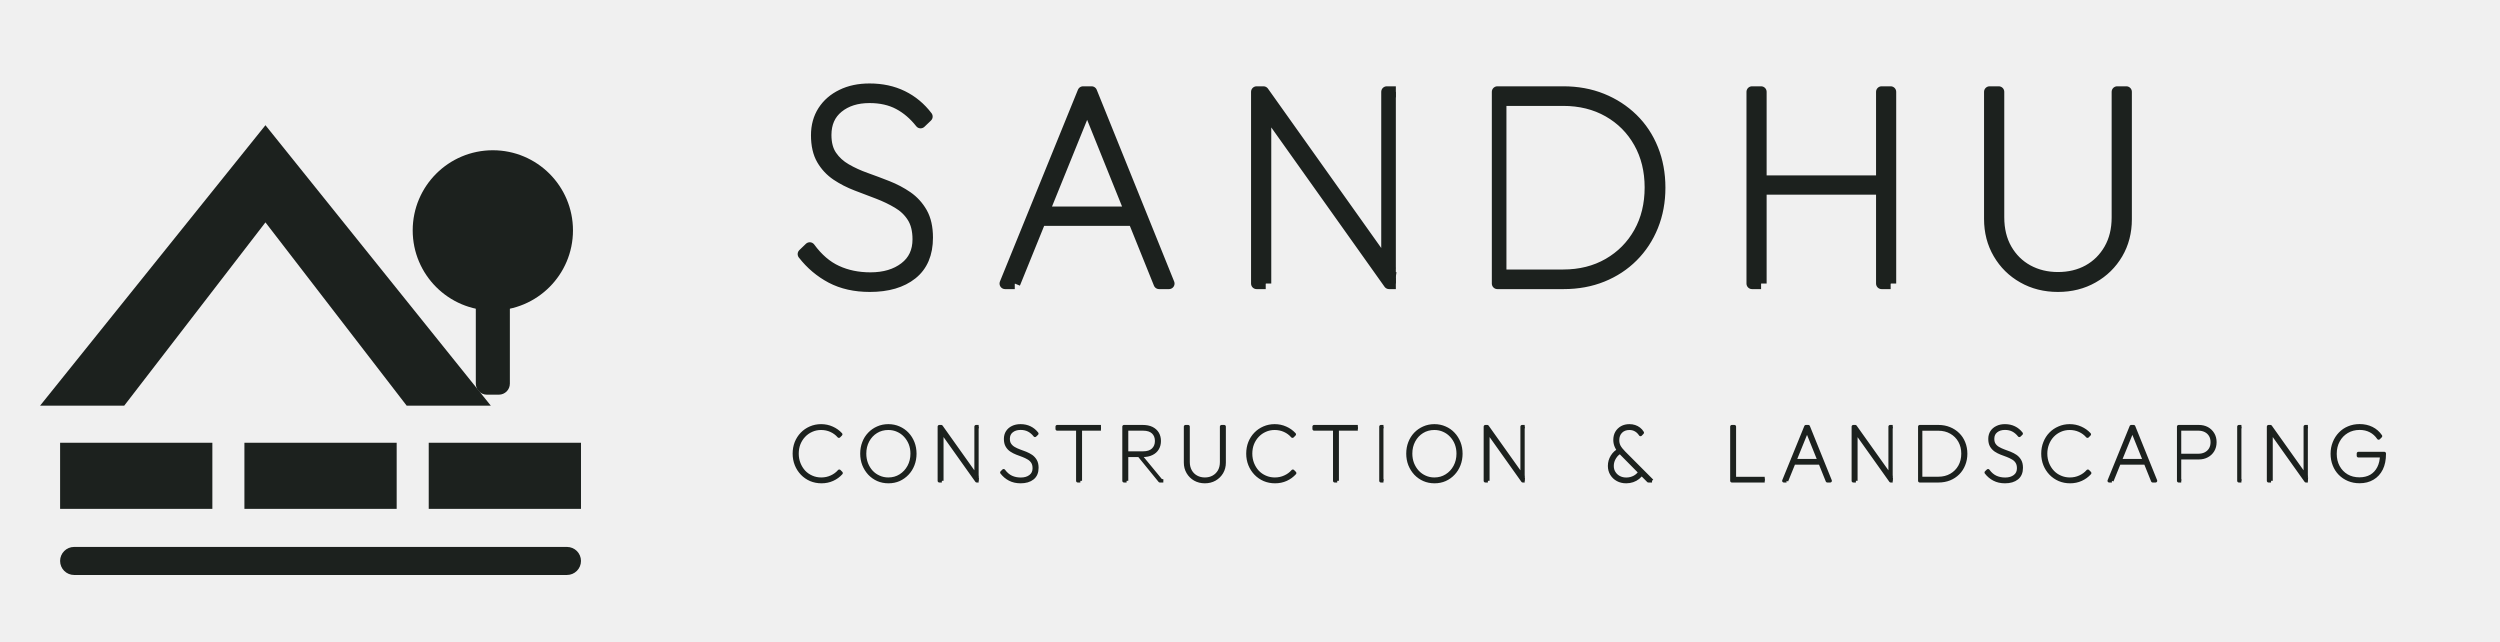
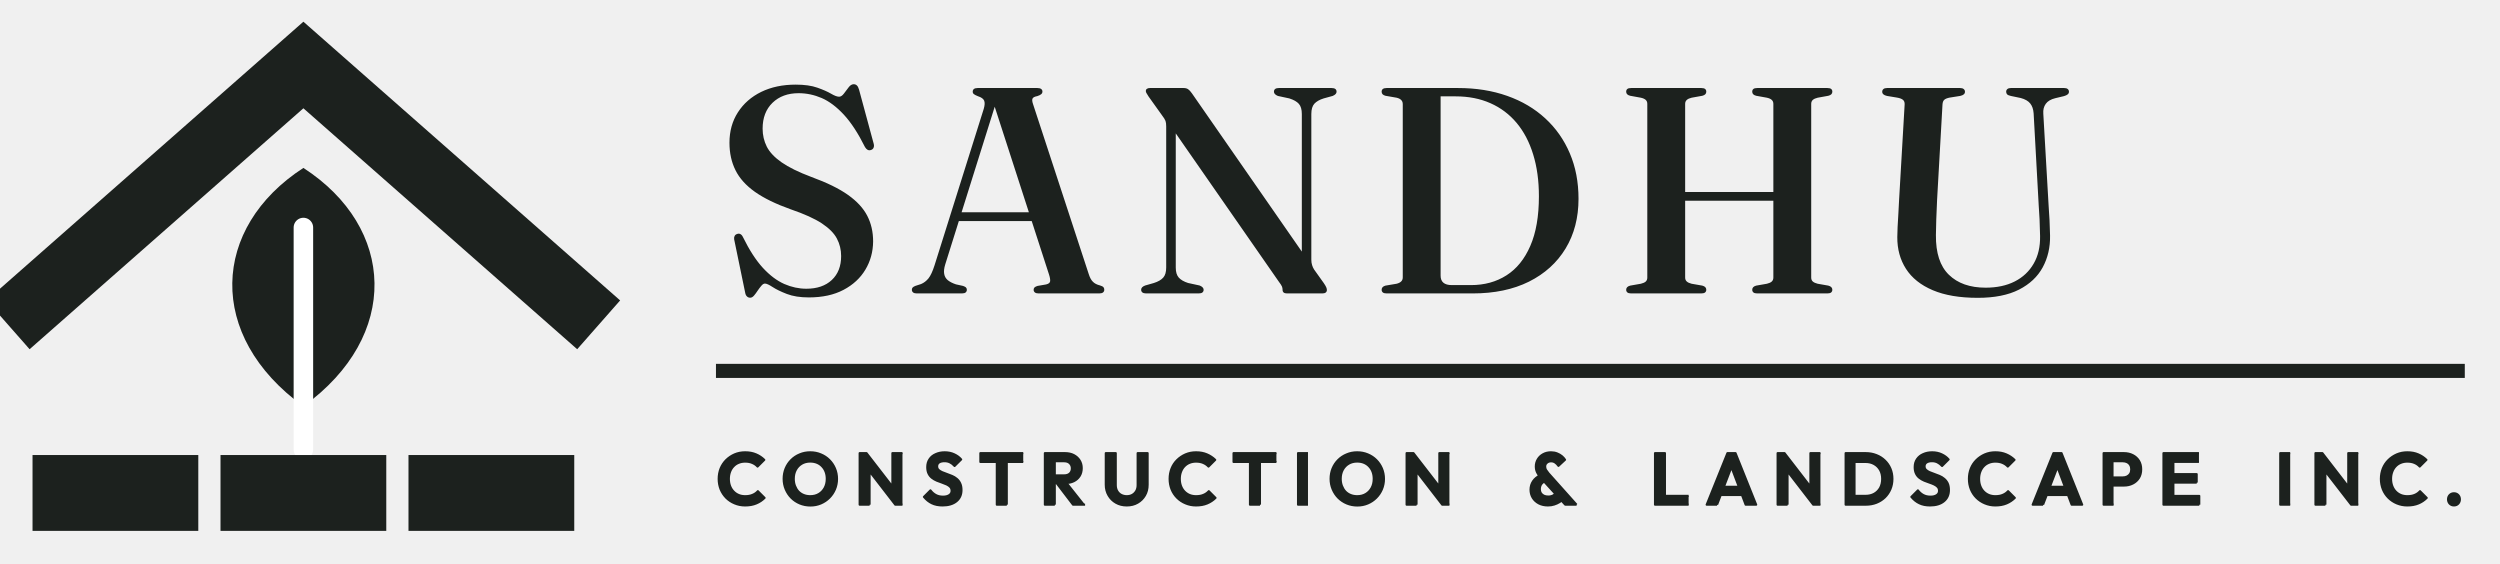
- <svg xmlns="http://www.w3.org/2000/svg" viewBox="0 0 405.56 104.00" fill="none" role="img" aria-label="Sandhu Construction and Landscaping">
-   <g transform="scale(1.625)">
-     <path fill="#1C211E" d="M4 40.5 26.5 12.5l22.5 28h-8.4L26.5 22.2 12.4 40.5H4Z" />
-     <circle cx="49.2" cy="23" r="8" fill="#1C211E" />
-     <rect x="47.5" y="29.2" width="3.4" height="10.2" rx="1.1" fill="#1C211E" />
-     <rect x="6" y="44.2" width="15.2" height="6.6" fill="#1C211E" />
-     <rect x="24.4" y="44.2" width="15.2" height="6.6" fill="#1C211E" />
-     <rect x="42.8" y="44.2" width="15.2" height="6.6" fill="#1C211E" />
-     <rect x="6" y="54.6" width="52" height="2.8" rx="1.4" fill="#1C211E" />
+ <svg xmlns="http://www.w3.org/2000/svg" viewBox="0 0 426.00 96.00" fill="none" role="img" aria-label="Sandhu Construction and Landscape">
+   <g transform="translate(-7.38 -11.08) scale(1.8462)">
+     <path d="M7 34 L32 12 L57 34" fill="none" stroke="#1C211E" stroke-width="6" stroke-linejoin="miter" stroke-linecap="square" />
+     <path d="M32 21.5 C40.5 27 41 37 32 43.5 C23 37 23.5 27 32 21.5 Z" fill="#1C211E" />
+     <path d="M32 27 V47.5" stroke="#FFFFFF" stroke-width="1.8" stroke-linecap="round" />
+     <rect x="7" y="48" width="15.3" height="7" fill="#1C211E" />
+     <rect x="24.35" y="48" width="15.3" height="7" fill="#1C211E" />
+     <rect x="41.7" y="48" width="15.3" height="7" fill="#1C211E" />
  </g>
-   <path fill="#1C211E" stroke="#1C211E" stroke-width="1.8" stroke-linejoin="round" d="M13.11 0.46Q9.52 0.46 6.85-0.94Q4.19-2.35 2.30-4.78L3.36-5.80Q5.29-3.17 7.73-2.05Q10.17-0.92 13.20-0.92Q16.61-0.92 18.77-2.58Q20.93-4.23 20.93-7.18Q20.93-9.38 20.03-10.79Q19.14-12.19 17.66-13.06Q16.19-13.94 14.44-14.61Q12.70-15.27 10.95-15.94Q9.20-16.61 7.73-17.59Q6.26-18.58 5.36-20.12Q4.46-21.67 4.46-24.06Q4.46-26.31 5.54-27.99Q6.62-29.67 8.56-30.61Q10.49-31.56 13.06-31.56Q16.05-31.56 18.40-30.41Q20.75-29.26 22.40-27.09L21.34-26.08Q19.78-28.06 17.78-29.12Q15.78-30.18 13.06-30.18Q9.94-30.18 7.96-28.57Q5.98-26.96 5.98-24.10Q5.98-22.03 6.88-20.72Q7.77-19.41 9.25-18.56Q10.72-17.71 12.47-17.09Q14.21-16.47 15.96-15.78Q17.71-15.09 19.18-14.08Q20.65-13.06 21.55-11.48Q22.45-9.89 22.45-7.45Q22.45-3.54 19.94-1.54Q17.43 0.46 13.11 0.46 M36.62 0L35.05 0L47.70-31.10L49.08-31.10L61.64 0L60.03 0L48.02-29.81L48.71-29.81L36.62 0M56.40-10.26L40.34-10.26L40.34-11.59L56.40-11.59 M77.33 0L75.85 0L75.85-31.10L76.96-31.10L77.33-29.16L77.33 0M97.66-1.98L97.34 0L76.64-29.12L76.96-31.10L97.66-1.98M98.44 0L97.34 0L96.97-1.93L96.97-31.10L98.44-31.10 M125.67 0L115.41 0L115.41-1.38L125.58-1.38Q129.72-1.38 132.92-3.22Q136.11-5.06 137.91-8.26Q139.70-11.45 139.70-15.59Q139.70-19.69 137.91-22.88Q136.11-26.08 132.92-27.90Q129.72-29.72 125.58-29.72L115.60-29.72L115.60-31.10L125.58-31.10Q129.03-31.10 131.88-29.95Q134.73-28.80 136.85-26.73Q138.97-24.66 140.12-21.80Q141.27-18.95 141.27-15.55Q141.27-12.19 140.12-9.34Q138.97-6.49 136.87-4.39Q134.78-2.30 131.93-1.15Q129.08 0 125.67 0M116.38 0L114.91 0L114.91-31.10L116.38-31.10 M157.69 0L156.22 0L156.22-31.10L157.69-31.10L157.69 0M178.71 0L177.24 0L177.24-31.10L178.71-31.10L178.71 0M177.97-15.32L157.04-15.32L157.04-16.65L177.97-16.65 M205.85 0.46Q202.68 0.46 200.17-0.97Q197.66-2.39 196.21-4.88Q194.76-7.36 194.76-10.49L194.76-31.10L196.24-31.10L196.24-10.76Q196.24-7.77 197.50-5.57Q198.77-3.36 200.95-2.16Q203.14-0.97 205.85-0.97Q208.61-0.97 210.77-2.16Q212.93-3.36 214.20-5.57Q215.46-7.77 215.46-10.72L215.46-31.10L216.94-31.10L216.94-10.44Q216.94-7.31 215.49-4.85Q214.04-2.39 211.53-0.97Q209.02 0.46 205.85 0.46" transform="translate(128 46)" />
-   <path fill="#1C211E" stroke="#1C211E" stroke-width="0.55" stroke-linejoin="round" d="M5.27 0.13Q4.33 0.13 3.52-0.21Q2.72-0.56 2.12-1.18Q1.52-1.81 1.19-2.63Q0.86-3.46 0.86-4.41Q0.86-5.37 1.18-6.19Q1.51-7.01 2.10-7.62Q2.69-8.23 3.48-8.57Q4.28-8.92 5.20-8.92Q6.15-8.92 6.97-8.55Q7.79-8.19 8.39-7.54L8.09-7.24Q7.57-7.84 6.82-8.18Q6.07-8.52 5.20-8.52Q4.37-8.52 3.66-8.20Q2.95-7.89 2.42-7.33Q1.89-6.77 1.59-6.03Q1.30-5.28 1.30-4.41Q1.30-3.54 1.60-2.78Q1.90-2.03 2.42-1.46Q2.95-0.90 3.67-0.59Q4.39-0.27 5.23-0.27Q6.11-0.27 6.87-0.62Q7.63-0.96 8.15-1.56L8.45-1.26Q7.87-0.61 7.05-0.24Q6.23 0.13 5.27 0.13 M16.13 0.13Q15.21 0.13 14.42-0.21Q13.64-0.56 13.05-1.18Q12.47-1.81 12.14-2.63Q11.82-3.46 11.82-4.41Q11.82-5.37 12.14-6.19Q12.45-7.01 13.04-7.62Q13.62-8.23 14.40-8.57Q15.18-8.92 16.11-8.92Q17.03-8.92 17.82-8.57Q18.60-8.23 19.18-7.62Q19.76-7.01 20.09-6.18Q20.41-5.36 20.41-4.39Q20.41-3.45 20.09-2.62Q19.77-1.79 19.19-1.18Q18.60-0.56 17.83-0.21Q17.06 0.13 16.13 0.13M16.11-0.27Q17.21-0.27 18.08-0.82Q18.95-1.37 19.46-2.30Q19.97-3.24 19.97-4.41Q19.97-5.28 19.68-6.03Q19.38-6.77 18.86-7.33Q18.34-7.89 17.64-8.20Q16.94-8.52 16.11-8.52Q15-8.52 14.13-7.98Q13.26-7.44 12.76-6.51Q12.26-5.58 12.26-4.41Q12.26-3.54 12.55-2.78Q12.84-2.03 13.36-1.46Q13.88-0.90 14.59-0.59Q15.29-0.27 16.11-0.27 M24.79 0L24.38 0L24.38-8.79L24.69-8.79L24.79-8.24L24.79 0M30.54-0.56L30.45 0L24.60-8.23L24.69-8.79L30.54-0.56M30.76 0L30.45 0L30.34-0.55L30.34-8.79L30.76-8.79 M37.57 0.13Q36.56 0.13 35.80-0.27Q35.05-0.66 34.52-1.35L34.81-1.64Q35.36-0.90 36.05-0.58Q36.74-0.26 37.60-0.26Q38.56-0.26 39.17-0.73Q39.78-1.20 39.78-2.03Q39.78-2.65 39.53-3.05Q39.27-3.45 38.86-3.69Q38.44-3.94 37.95-4.13Q37.45-4.32 36.96-4.50Q36.47-4.69 36.05-4.97Q35.63-5.25 35.38-5.69Q35.13-6.12 35.13-6.80Q35.13-7.44 35.43-7.91Q35.74-8.39 36.28-8.65Q36.83-8.92 37.56-8.92Q38.40-8.92 39.07-8.59Q39.73-8.27 40.20-7.66L39.90-7.37Q39.46-7.93 38.89-8.23Q38.32-8.53 37.56-8.53Q36.67-8.53 36.11-8.07Q35.55-7.62 35.55-6.81Q35.55-6.23 35.81-5.86Q36.06-5.49 36.48-5.25Q36.89-5.01 37.39-4.83Q37.88-4.65 38.38-4.46Q38.87-4.26 39.29-3.98Q39.70-3.69 39.96-3.24Q40.21-2.80 40.21-2.11Q40.21-1 39.50-0.44Q38.79 0.13 37.57 0.13 M47.26 0L46.84 0L46.84-8.54L47.26-8.54L47.26 0M50.60-8.41L43.50-8.41L43.50-8.79L50.60-8.79 M57.37-4.13L54.55-4.13L54.55-4.51L57.43-4.51Q58.51-4.51 59.07-5.05Q59.63-5.59 59.63-6.46Q59.63-7.35 59.07-7.88Q58.51-8.41 57.43-8.41L54.55-8.41L54.55-8.79L57.37-8.79Q58.24-8.79 58.84-8.50Q59.44-8.20 59.75-7.68Q60.06-7.15 60.06-6.46Q60.06-5.77 59.75-5.25Q59.44-4.72 58.84-4.43Q58.24-4.13 57.37-4.13M54.76 0L54.34 0L54.34-8.79L54.76-8.79L54.76 0M60.72 0L60.16 0L56.64-4.32L57.10-4.39 M67.46 0.13Q66.56 0.13 65.85-0.27Q65.14-0.68 64.73-1.38Q64.32-2.08 64.32-2.96L64.32-8.79L64.74-8.79L64.74-3.04Q64.74-2.20 65.10-1.57Q65.45-0.95 66.07-0.61Q66.69-0.27 67.46-0.27Q68.24-0.27 68.85-0.61Q69.46-0.95 69.82-1.57Q70.17-2.20 70.17-3.03L70.17-8.79L70.59-8.79L70.59-2.95Q70.59-2.07 70.18-1.37Q69.77-0.68 69.06-0.27Q68.35 0.13 67.46 0.13 M78.84 0.13Q77.91 0.13 77.10-0.21Q76.30-0.56 75.70-1.18Q75.10-1.81 74.77-2.63Q74.44-3.46 74.44-4.41Q74.44-5.37 74.76-6.19Q75.09-7.01 75.68-7.62Q76.27-8.23 77.06-8.57Q77.86-8.92 78.78-8.92Q79.73-8.92 80.55-8.55Q81.37-8.19 81.97-7.54L81.67-7.24Q81.15-7.84 80.40-8.18Q79.65-8.52 78.78-8.52Q77.95-8.52 77.24-8.20Q76.53-7.89 76-7.33Q75.47-6.77 75.17-6.03Q74.88-5.28 74.88-4.41Q74.88-3.54 75.18-2.78Q75.48-2.03 76-1.46Q76.53-0.90 77.25-0.59Q77.97-0.27 78.81-0.27Q79.69-0.27 80.45-0.62Q81.21-0.96 81.73-1.56L82.03-1.26Q81.44-0.61 80.63-0.24Q79.81 0.13 78.84 0.13 M88.93 0L88.52 0L88.52-8.54L88.93-8.54L88.93 0M92.27-8.41L85.18-8.41L85.18-8.79L92.27-8.79 M96.43 0L96.02 0L96.02-8.79L96.43-8.79 M104.72 0.13Q103.79 0.13 103.01-0.21Q102.22-0.56 101.63-1.18Q101.05-1.81 100.72-2.63Q100.40-3.46 100.40-4.41Q100.40-5.37 100.72-6.19Q101.04-7.01 101.62-7.62Q102.21-8.23 102.99-8.57Q103.77-8.92 104.69-8.92Q105.61-8.92 106.40-8.57Q107.19-8.23 107.76-7.62Q108.34-7.01 108.67-6.18Q108.99-5.36 108.99-4.39Q108.99-3.45 108.67-2.62Q108.35-1.79 107.77-1.18Q107.19-0.56 106.41-0.21Q105.64 0.13 104.72 0.13M104.69-0.27Q105.79-0.27 106.66-0.82Q107.54-1.37 108.04-2.30Q108.55-3.24 108.55-4.41Q108.55-5.28 108.26-6.03Q107.97-6.77 107.44-7.33Q106.92-7.89 106.22-8.20Q105.52-8.52 104.69-8.52Q103.58-8.52 102.71-7.98Q101.84-7.44 101.34-6.51Q100.84-5.58 100.84-4.41Q100.84-3.54 101.13-2.78Q101.43-2.03 101.95-1.46Q102.47-0.90 103.17-0.59Q103.87-0.27 104.69-0.27 M113.37 0L112.96 0L112.96-8.79L113.27-8.79L113.37-8.24L113.37 0M119.12-0.56L119.03 0L113.18-8.23L113.27-8.79L119.12-0.56M119.34 0L119.03 0L118.92-0.55L118.92-8.79L119.34-8.79   M140 0L139.41 0L135.10-4.36Q134.52-4.93 134.26-5.47Q133.99-6.02 133.99-6.62Q133.99-7.31 134.28-7.82Q134.58-8.33 135.11-8.63Q135.64-8.92 136.33-8.92Q136.79-8.92 137.18-8.79Q137.57-8.66 137.88-8.42Q138.20-8.18 138.42-7.81L138.13-7.51Q137.80-8.01 137.35-8.26Q136.90-8.52 136.34-8.52Q135.47-8.52 134.94-7.99Q134.41-7.46 134.41-6.58Q134.41-6.05 134.64-5.59Q134.88-5.14 135.46-4.55L140 0M135.81 0.13Q135.03 0.13 134.42-0.20Q133.81-0.53 133.46-1.11Q133.11-1.68 133.11-2.42Q133.11-3.25 133.55-3.96Q133.99-4.67 134.72-5.02L134.97-4.73Q134.33-4.45 133.93-3.80Q133.52-3.16 133.52-2.42Q133.52-1.79 133.82-1.31Q134.12-0.82 134.64-0.54Q135.16-0.26 135.82-0.26Q136.55-0.26 137.18-0.60Q137.80-0.95 138.13-1.55L138.40-1.27Q138.15-0.85 137.75-0.53Q137.36-0.21 136.86-0.04Q136.37 0.13 135.81 0.13   M153.36 0L152.95 0L152.95-8.79L153.36-8.79L153.36 0M158.28 0L153.18 0L153.18-0.38L158.28-0.38 M161.82 0L161.38 0L164.96-8.79L165.35-8.79L168.90 0L168.44 0L165.05-8.42L165.24-8.42L161.82 0M167.41-2.90L162.88-2.90L162.88-3.28L167.41-3.28 M173.07 0L172.65 0L172.65-8.79L172.97-8.79L173.07-8.24L173.07 0M178.82-0.56L178.72 0L172.87-8.23L172.97-8.79L178.82-0.56M179.04 0L178.72 0L178.62-0.55L178.62-8.79L179.04-8.79 M186.47 0L183.57 0L183.57-0.39L186.45-0.39Q187.62-0.39 188.52-0.91Q189.42-1.43 189.93-2.33Q190.44-3.24 190.44-4.41Q190.44-5.56 189.93-6.47Q189.42-7.37 188.52-7.88Q187.62-8.40 186.45-8.40L183.63-8.40L183.63-8.79L186.45-8.79Q187.42-8.79 188.23-8.46Q189.03-8.14 189.63-7.55Q190.23-6.97 190.55-6.16Q190.88-5.36 190.88-4.39Q190.88-3.45 190.55-2.64Q190.23-1.83 189.64-1.24Q189.05-0.65 188.24-0.32Q187.43 0 186.47 0M183.85 0L183.43 0L183.43-8.79L183.85-8.79 M197.26 0.13Q196.25 0.13 195.49-0.27Q194.74-0.66 194.21-1.35L194.51-1.64Q195.05-0.90 195.74-0.58Q196.43-0.26 197.29-0.26Q198.25-0.26 198.86-0.73Q199.47-1.20 199.47-2.03Q199.47-2.65 199.22-3.05Q198.97-3.45 198.55-3.69Q198.13-3.94 197.64-4.13Q197.15-4.32 196.65-4.50Q196.16-4.69 195.74-4.97Q195.33-5.25 195.07-5.69Q194.82-6.12 194.82-6.80Q194.82-7.44 195.12-7.91Q195.43-8.39 195.98-8.65Q196.52-8.92 197.25-8.92Q198.09-8.92 198.76-8.59Q199.42-8.27 199.89-7.66L199.59-7.37Q199.15-7.93 198.58-8.23Q198.02-8.53 197.25-8.53Q196.37-8.53 195.81-8.07Q195.25-7.62 195.25-6.81Q195.25-6.23 195.50-5.86Q195.75-5.49 196.17-5.25Q196.59-5.01 197.08-4.83Q197.57-4.65 198.07-4.46Q198.56-4.26 198.98-3.98Q199.39-3.69 199.65-3.24Q199.90-2.80 199.90-2.11Q199.90-1 199.19-0.44Q198.48 0.13 197.26 0.13 M207.82 0.13Q206.88 0.13 206.08-0.21Q205.27-0.56 204.67-1.18Q204.07-1.81 203.74-2.63Q203.41-3.46 203.41-4.41Q203.41-5.37 203.74-6.19Q204.06-7.01 204.65-7.62Q205.24-8.23 206.04-8.57Q206.83-8.92 207.75-8.92Q208.70-8.92 209.52-8.55Q210.34-8.19 210.94-7.54L210.64-7.24Q210.12-7.84 209.37-8.18Q208.62-8.52 207.75-8.52Q206.92-8.52 206.21-8.20Q205.50-7.89 204.97-7.33Q204.44-6.77 204.15-6.03Q203.85-5.28 203.85-4.41Q203.85-3.54 204.15-2.78Q204.45-2.03 204.98-1.46Q205.50-0.90 206.23-0.59Q206.95-0.27 207.78-0.27Q208.66-0.27 209.42-0.62Q210.18-0.96 210.70-1.56L211-1.26Q210.42-0.61 209.60-0.24Q208.78 0.13 207.82 0.13 M214.60 0L214.16 0L217.74-8.79L218.13-8.79L221.68 0L221.22 0L217.83-8.42L218.02-8.42L214.60 0M220.19-2.90L215.66-2.90L215.66-3.28L220.19-3.28 M228.70-3.74L225.64-3.74L225.64-4.12L228.63-4.12Q229.28-4.12 229.79-4.38Q230.30-4.64 230.59-5.12Q230.88-5.60 230.88-6.27Q230.88-6.93 230.59-7.41Q230.30-7.89 229.79-8.15Q229.28-8.41 228.63-8.41L225.64-8.41L225.64-8.79L228.70-8.79Q229.45-8.79 230.04-8.48Q230.62-8.16 230.96-7.60Q231.31-7.03 231.31-6.27Q231.31-5.50 230.96-4.93Q230.62-4.37 230.04-4.06Q229.45-3.74 228.70-3.74M225.85 0L225.43 0L225.43-8.79L225.85-8.79 M235.61 0L235.20 0L235.20-8.79L235.61-8.79 M240.42 0L240.01 0L240.01-8.79L240.32-8.79L240.42-8.24L240.42 0M246.17-0.56L246.08 0L240.23-8.23L240.32-8.79L246.17-0.56M246.39 0L246.08 0L245.97-0.55L245.97-8.79L246.39-8.79 M254.77 0.12Q253.81 0.12 253-0.22Q252.19-0.56 251.60-1.16Q251-1.77 250.68-2.59Q250.35-3.42 250.35-4.39Q250.35-5.37 250.69-6.19Q251.02-7.02 251.62-7.64Q252.21-8.26 253.02-8.59Q253.83-8.93 254.79-8.93Q255.87-8.93 256.75-8.50Q257.63-8.06 258.18-7.25L257.87-6.94Q257.35-7.71 256.56-8.12Q255.78-8.53 254.79-8.53Q253.63-8.53 252.73-7.99Q251.82-7.45 251.31-6.51Q250.80-5.58 250.80-4.38Q250.80-3.20 251.30-2.27Q251.81-1.34 252.70-0.81Q253.59-0.29 254.75-0.29Q255.84-0.29 256.65-0.75Q257.45-1.22 257.90-2.10Q258.35-2.98 258.36-4.19L258.52-4.06L254.59-4.06L254.59-4.43L258.79-4.43L258.79-4.36Q258.79-2.95 258.30-1.95Q257.80-0.95 256.90-0.42Q256 0.12 254.77 0.12" transform="translate(128 78)" />
+   <path fill="#1C211E" d="M15.83 0.68Q13.60 0.68 12.08 0.09Q10.55-0.50 9.65-1.09Q8.75-1.68 8.35-1.68Q8.05-1.68 7.74-1.31Q7.43-0.95 7.11-0.48Q6.80 0 6.49 0.36Q6.18 0.73 5.83 0.73Q5.50 0.73 5.28 0.51Q5.05 0.30 4.98-0.12L3.10-9.22Q3.05-9.55 3.18-9.79Q3.30-10.03 3.58-10.12Q3.90-10.25 4.16-10.11Q4.42-9.98 4.60-9.60Q6.23-6.28 8-4.35Q9.78-2.43 11.64-1.61Q13.50-0.80 15.40-0.80Q18.15-0.80 19.74-2.29Q21.33-3.78 21.33-6.37Q21.33-7.98 20.61-9.34Q19.90-10.70 18.05-11.93Q16.20-13.15 12.75-14.33Q8.95-15.68 6.65-17.30Q4.35-18.93 3.33-20.99Q2.30-23.05 2.30-25.68Q2.30-28.62 3.74-30.86Q5.18-33.10 7.71-34.34Q10.25-35.58 13.58-35.58Q15.83-35.58 17.28-35.06Q18.73-34.55 19.60-34.04Q20.48-33.52 20.98-33.52Q21.40-33.52 21.80-34.05Q22.20-34.58 22.60-35.11Q23-35.65 23.48-35.65Q23.78-35.65 24-35.45Q24.23-35.25 24.38-34.73L26.88-25.50Q26.98-25.12 26.86-24.84Q26.75-24.55 26.43-24.45Q26.13-24.33 25.86-24.46Q25.60-24.60 25.40-24.93Q23.65-28.45 21.80-30.45Q19.95-32.45 18.03-33.29Q16.10-34.12 14.08-34.12Q11.33-34.12 9.64-32.49Q7.95-30.85 7.95-28.08Q7.95-26.43 8.66-25.01Q9.38-23.60 11.18-22.34Q12.98-21.08 16.25-19.85Q20.23-18.40 22.51-16.78Q24.80-15.15 25.79-13.21Q26.78-11.28 26.78-8.85Q26.75-6.20 25.46-4.05Q24.18-1.90 21.74-0.61Q19.30 0.68 15.83 0.68 M40.67-12.33L40.85-13.83L54.80-13.83L54.92-12.33L40.67-12.33M42.75-0.62Q42.75-0.35 42.55-0.17Q42.35 0 41.90 0L34.20 0Q33.80 0 33.59-0.17Q33.38-0.35 33.38-0.62Q33.38-0.85 33.51-1Q33.65-1.15 33.97-1.28L34.95-1.60Q35.67-1.90 36.21-2.56Q36.75-3.23 37.25-4.80L45.63-31.45Q45.90-32.37 45.70-32.85Q45.50-33.33 44.65-33.60Q44.15-33.80 43.95-33.96Q43.75-34.12 43.75-34.37Q43.75-34.68 43.96-34.84Q44.17-35 44.60-35L54.77-35Q55.20-35 55.41-34.84Q55.63-34.68 55.63-34.40Q55.63-34.12 55.42-33.95Q55.22-33.77 54.75-33.62Q54.08-33.50 53.94-33.20Q53.80-32.90 54.05-32.20L63.52-3.30Q63.80-2.40 64.24-1.98Q64.67-1.55 65.42-1.37Q65.88-1.23 66.03-1.06Q66.17-0.90 66.17-0.62Q66.17-0.35 65.96-0.17Q65.75 0 65.32 0L54.97 0Q54.55 0 54.34-0.17Q54.13-0.35 54.13-0.62Q54.13-0.87 54.29-1.03Q54.45-1.17 54.80-1.28L56.25-1.53Q56.88-1.68 56.94-2.06Q57-2.45 56.75-3.23L47.27-32.52L47.95-33.25L39.07-4.95Q38.77-3.98 38.89-3.33Q39-2.68 39.50-2.26Q40-1.85 40.88-1.55L42.10-1.28Q42.42-1.17 42.59-1.03Q42.75-0.87 42.75-0.62 M83.10-0.62Q83.10-0.35 82.90-0.17Q82.70 0 82.25 0L73.30 0Q72.88 0 72.66-0.17Q72.45-0.35 72.45-0.62Q72.45-1.10 73.13-1.35L74.63-1.78Q75.70-2.12 76.21-2.69Q76.72-3.25 76.72-4.42L76.72-28.48Q76.72-29.05 76.60-29.40Q76.47-29.75 75.95-30.43L73.72-33.55Q73.50-33.90 73.38-34.10Q73.25-34.30 73.25-34.48Q73.25-34.75 73.44-34.87Q73.63-35 73.95-35L79.70-35Q80.15-35 80.45-34.80Q80.75-34.60 81.10-34.10L100.58-6.05L99.83-4.37L99.83-30.58Q99.83-31.73 99.33-32.30Q98.83-32.87 97.70-33.23L95.75-33.65Q95.08-33.93 95.08-34.37Q95.08-34.68 95.29-34.84Q95.50-35 95.92-35L104.90-35Q105.33-35 105.54-34.84Q105.75-34.68 105.75-34.37Q105.75-33.93 105.08-33.65L103.55-33.23Q102.50-32.90 101.97-32.33Q101.45-31.75 101.45-30.58L101.45-5.75Q101.45-5.23 101.58-4.83Q101.70-4.42 101.92-4.08L103.58-1.75Q103.90-1.28 104-1.03Q104.10-0.78 104.10-0.58Q104.10-0.32 103.91-0.16Q103.72 0 103.33 0L97.30 0Q96.55 0 96.55-0.62Q96.55-0.93 96.44-1.19Q96.33-1.45 95.90-2.02L76.80-29.50L78.35-30.33L78.35-4.40Q78.35-3.28 78.86-2.70Q79.38-2.12 80.45-1.78L82.42-1.35Q83.10-1.07 83.10-0.62 M113.43-0.62Q113.43-1.15 114.08-1.33L115.98-1.65Q116.50-1.78 116.76-2.04Q117.03-2.30 117.03-2.73L117.03-32.25Q117.03-32.70 116.76-32.96Q116.50-33.23 115.98-33.35L114.08-33.68Q113.43-33.85 113.43-34.37Q113.43-34.68 113.64-34.84Q113.85-35 114.28-35L126.45-35Q131.05-35 134.83-33.66Q138.60-32.33 141.31-29.83Q144.03-27.33 145.50-23.86Q146.98-20.40 146.98-16.12Q146.98-11.30 144.78-7.66Q142.58-4.03 138.54-2.01Q134.50 0 128.95 0L114.28 0Q113.83 0 113.63-0.17Q113.43-0.35 113.43-0.62M125.38-1.42L128.65-1.42Q132.10-1.42 134.70-3.08Q137.30-4.73 138.76-8.09Q140.23-11.45 140.23-16.55Q140.23-20.53 139.25-23.69Q138.28-26.85 136.44-29.05Q134.60-31.25 131.98-32.41Q129.35-33.58 126.05-33.58L123.48-33.58L123.48-3.03Q123.48-2.23 123.95-1.83Q124.43-1.42 125.38-1.42 M161.70-15.80L161.70-17.28L182.58-17.28L182.58-15.80L161.70-15.80M165.15-32.30L165.15-2.70Q165.15-2.27 165.44-2.02Q165.72-1.78 166.25-1.65L168.08-1.33Q168.75-1.15 168.75-0.62Q168.75-0.35 168.55-0.17Q168.35 0 167.90 0L155.95 0Q155.50 0 155.30-0.17Q155.10-0.35 155.10-0.62Q155.10-1.15 155.78-1.33L157.60-1.65Q158.15-1.78 158.43-2.02Q158.70-2.27 158.70-2.70L158.70-32.30Q158.70-32.73 158.43-32.98Q158.15-33.23 157.60-33.35L155.78-33.68Q155.10-33.85 155.10-34.37Q155.10-34.68 155.30-34.84Q155.50-35 155.95-35L167.90-35Q168.35-35 168.55-34.84Q168.75-34.68 168.75-34.37Q168.75-33.85 168.08-33.68L166.25-33.35Q165.72-33.23 165.44-32.98Q165.15-32.73 165.15-32.30M186.63-32.30L186.63-2.70Q186.63-2.27 186.91-2.02Q187.20-1.78 187.73-1.65L189.55-1.33Q190.23-1.15 190.23-0.62Q190.23-0.35 190.03-0.17Q189.83 0 189.38 0L177.43 0Q176.98 0 176.78-0.17Q176.58-0.35 176.58-0.62Q176.58-1.15 177.25-1.33L179.08-1.65Q179.63-1.78 179.90-2.02Q180.18-2.27 180.18-2.70L180.18-32.30Q180.18-32.73 179.90-32.98Q179.63-33.23 179.08-33.35L177.25-33.68Q176.58-33.85 176.58-34.37Q176.58-34.68 176.78-34.84Q176.98-35 177.43-35L189.38-35Q189.83-35 190.03-34.84Q190.23-34.68 190.23-34.37Q190.23-33.85 189.55-33.68L187.73-33.35Q187.20-33.23 186.91-32.98Q186.63-32.73 186.63-32.30 M225.40-14.93L224.53-30.70Q224.45-31.75 223.95-32.37Q223.45-33 222.33-33.30L220.65-33.65Q220.18-33.75 220.01-33.93Q219.85-34.10 219.85-34.37Q219.85-34.65 220.06-34.83Q220.28-35 220.65-35L229.73-35Q230.13-35 230.34-34.83Q230.55-34.65 230.55-34.37Q230.55-34.10 230.35-33.93Q230.15-33.75 229.70-33.62L228.23-33.27Q227.10-33 226.60-32.31Q226.10-31.62 226.18-30.62L227.08-15.03Q227.18-13.73 227.24-12.46Q227.30-11.20 227.33-9.85Q227.38-6.85 226.08-4.45Q224.78-2.05 222.04-0.65Q219.30 0.75 215 0.75Q210.40 0.75 207.34-0.55Q204.28-1.85 202.78-4.19Q201.28-6.53 201.30-9.60Q201.30-10.25 201.35-11.30Q201.40-12.35 201.48-13.55Q201.55-14.75 201.60-15.85L202.55-32.20Q202.58-32.73 202.26-32.99Q201.95-33.25 201.25-33.37L199.55-33.65Q198.73-33.83 198.73-34.37Q198.73-34.65 198.94-34.83Q199.15-35 199.55-35L212-35Q212.40-35 212.61-34.83Q212.83-34.65 212.83-34.37Q212.83-34.10 212.64-33.93Q212.45-33.75 212-33.65L210.23-33.37Q209.60-33.25 209.31-33Q209.03-32.75 209-32.18L208.08-15.95Q207.98-14.12 207.94-12.60Q207.90-11.08 207.88-9.95Q207.83-5.37 210.09-3.18Q212.35-0.98 216.35-0.98Q219.23-0.98 221.31-2.04Q223.40-3.10 224.54-5.08Q225.68-7.05 225.63-9.78Q225.60-11.45 225.54-12.66Q225.48-13.87 225.40-14.93" transform="translate(122 50)" />
+   <rect x="122" y="62" width="298.00" height="2.4" fill="#1C211E" />
+   <path fill="#1C211E" stroke="#1C211E" stroke-width="0.35" stroke-linejoin="round" d="M4.98 0.13Q4.01 0.13 3.19-0.22Q2.36-0.56 1.74-1.18Q1.13-1.80 0.79-2.62Q0.46-3.45 0.46-4.40Q0.46-5.35 0.79-6.18Q1.13-7 1.74-7.61Q2.36-8.22 3.18-8.58Q4-8.93 4.98-8.93Q6.03-8.93 6.83-8.58Q7.63-8.24 8.24-7.64L7.09-6.49Q6.73-6.89 6.20-7.11Q5.68-7.34 4.98-7.34Q4.36-7.34 3.86-7.13Q3.35-6.93 2.98-6.53Q2.60-6.14 2.40-5.59Q2.20-5.05 2.20-4.40Q2.20-3.74 2.40-3.20Q2.60-2.66 2.98-2.27Q3.35-1.87 3.86-1.66Q4.36-1.45 4.98-1.45Q5.71-1.45 6.24-1.68Q6.78-1.90 7.14-2.31L8.29-1.16Q7.68-0.55 6.86-0.21Q6.05 0.13 4.98 0.13 M16.09 0.14Q15.13 0.14 14.29-0.21Q13.46-0.56 12.84-1.18Q12.23-1.80 11.88-2.63Q11.53-3.46 11.53-4.41Q11.53-5.36 11.87-6.18Q12.21-7 12.83-7.62Q13.45-8.24 14.28-8.58Q15.10-8.93 16.06-8.93Q17.04-8.93 17.86-8.58Q18.69-8.24 19.31-7.62Q19.93-7 20.28-6.18Q20.63-5.35 20.63-4.40Q20.63-3.45 20.28-2.62Q19.93-1.80 19.31-1.18Q18.69-0.56 17.87-0.21Q17.05 0.14 16.09 0.14M16.06-1.45Q16.91-1.45 17.54-1.83Q18.16-2.20 18.52-2.86Q18.88-3.53 18.88-4.41Q18.88-5.06 18.68-5.60Q18.48-6.14 18.10-6.53Q17.73-6.93 17.21-7.14Q16.70-7.35 16.06-7.35Q15.24-7.35 14.61-6.98Q13.98-6.61 13.62-5.95Q13.26-5.29 13.26-4.41Q13.26-3.75 13.47-3.20Q13.68-2.65 14.04-2.26Q14.41-1.87 14.93-1.66Q15.45-1.45 16.06-1.45 M26.18 0L24.48 0L24.48-8.79L25.66-8.79L26.18-7.09L26.18 0M30.88-2.04L30.55 0L25.34-6.75L25.66-8.79L30.88-2.04M31.78 0L30.55 0L30.06-1.65L30.06-8.79L31.78-8.79 M38.61 0.13Q37.55 0.13 36.79-0.24Q36.04-0.60 35.43-1.33L36.55-2.45Q36.94-1.94 37.45-1.66Q37.96-1.37 38.70-1.37Q39.36-1.37 39.76-1.64Q40.15-1.90 40.15-2.36Q40.15-2.76 39.93-3.01Q39.70-3.26 39.33-3.44Q38.96-3.61 38.52-3.76Q38.08-3.90 37.63-4.09Q37.19-4.28 36.82-4.56Q36.45-4.84 36.23-5.28Q36-5.73 36-6.40Q36-7.20 36.39-7.76Q36.77-8.33 37.45-8.62Q38.13-8.93 38.98-8.93Q39.88-8.93 40.60-8.59Q41.33-8.25 41.79-7.71L40.66-6.59Q40.28-7.01 39.87-7.21Q39.46-7.41 38.95-7.41Q38.36-7.41 38.02-7.19Q37.69-6.96 37.69-6.54Q37.69-6.18 37.91-5.95Q38.14-5.73 38.51-5.56Q38.88-5.40 39.32-5.25Q39.76-5.10 40.21-4.91Q40.65-4.73 41.02-4.42Q41.39-4.12 41.61-3.66Q41.84-3.19 41.84-2.50Q41.84-1.28 40.98-0.58Q40.11 0.13 38.61 0.13 M49.56 0L47.85 0L47.85-8.60L49.56-8.60L49.56 0M52.36-7.28L45.05-7.28L45.05-8.79L52.36-8.79 M59.45-3.68L57.29-3.68L57.29-5L59.33-5Q59.95-5 60.29-5.32Q60.64-5.64 60.64-6.20Q60.64-6.71 60.29-7.06Q59.95-7.40 59.33-7.40L57.29-7.40L57.29-8.79L59.48-8.79Q60.33-8.79 60.97-8.46Q61.61-8.12 61.97-7.55Q62.33-6.98 62.33-6.23Q62.33-5.45 61.97-4.88Q61.61-4.31 60.96-3.99Q60.31-3.68 59.45-3.68M57.74 0L56.04 0L56.04-8.79L57.74-8.79L57.74 0M62.90 0L60.84 0L57.94-3.80L59.50-4.29 M70 0.13Q68.96 0.13 68.16-0.33Q67.35-0.79 66.89-1.59Q66.42-2.39 66.42-3.40L66.42-8.79L68.13-8.79L68.13-3.35Q68.13-2.76 68.37-2.34Q68.61-1.91 69.04-1.68Q69.48-1.45 70-1.45Q70.54-1.45 70.95-1.68Q71.36-1.91 71.61-2.34Q71.85-2.76 71.85-3.34L71.85-8.79L73.56-8.79L73.56-3.39Q73.56-2.37 73.10-1.58Q72.64-0.79 71.84-0.33Q71.05 0.13 70 0.13 M81.81 0.13Q80.85 0.13 80.03-0.22Q79.20-0.56 78.58-1.18Q77.96-1.80 77.63-2.62Q77.30-3.45 77.30-4.40Q77.30-5.35 77.63-6.18Q77.96-7 78.58-7.61Q79.20-8.22 80.02-8.58Q80.84-8.93 81.81-8.93Q82.86-8.93 83.66-8.58Q84.46-8.24 85.08-7.64L83.93-6.49Q83.56-6.89 83.04-7.11Q82.51-7.34 81.81-7.34Q81.20-7.34 80.69-7.13Q80.19-6.93 79.81-6.53Q79.44-6.14 79.24-5.59Q79.04-5.05 79.04-4.40Q79.04-3.74 79.24-3.20Q79.44-2.66 79.81-2.27Q80.19-1.87 80.69-1.66Q81.20-1.45 81.81-1.45Q82.55-1.45 83.08-1.68Q83.61-1.90 83.98-2.31L85.13-1.16Q84.51-0.55 83.70-0.21Q82.89 0.13 81.81 0.13 M92.70 0L90.99 0L90.99-8.60L92.70-8.60L92.70 0M95.50-7.28L88.19-7.28L88.19-8.79L95.50-8.79 M100.88 0L99.18 0L99.18-8.79L100.88-8.79 M109.29 0.14Q108.33 0.14 107.49-0.21Q106.66-0.56 106.04-1.18Q105.43-1.80 105.08-2.63Q104.73-3.46 104.73-4.41Q104.73-5.36 105.07-6.18Q105.41-7 106.03-7.62Q106.65-8.24 107.48-8.58Q108.30-8.93 109.26-8.93Q110.24-8.93 111.06-8.58Q111.89-8.24 112.51-7.62Q113.13-7 113.48-6.18Q113.83-5.35 113.83-4.40Q113.83-3.45 113.48-2.62Q113.13-1.80 112.51-1.18Q111.89-0.56 111.07-0.21Q110.25 0.14 109.29 0.14M109.26-1.45Q110.11-1.45 110.74-1.83Q111.36-2.20 111.72-2.86Q112.08-3.53 112.08-4.41Q112.08-5.06 111.88-5.60Q111.68-6.14 111.30-6.53Q110.93-6.93 110.41-7.14Q109.90-7.35 109.26-7.35Q108.44-7.35 107.81-6.98Q107.18-6.61 106.82-5.95Q106.46-5.29 106.46-4.41Q106.46-3.75 106.67-3.20Q106.88-2.65 107.24-2.26Q107.61-1.87 108.13-1.66Q108.65-1.45 109.26-1.45 M119.38 0L117.68 0L117.68-8.79L118.86-8.79L119.38-7.09L119.38 0M124.08-2.04L123.75 0L118.54-6.75L118.86-8.79L124.08-2.04M124.98 0L123.75 0L123.26-1.65L123.26-8.79L124.98-8.79   M146.65 0L144.71 0L140.61-4.50Q140.15-5.01 139.93-5.48Q139.70-5.95 139.70-6.51Q139.70-7.18 140.03-7.73Q140.36-8.28 140.94-8.60Q141.53-8.93 142.28-8.93Q142.86-8.93 143.33-8.74Q143.79-8.56 144.13-8.28Q144.48-7.99 144.69-7.66L143.56-6.61Q143.30-6.98 143-7.18Q142.70-7.39 142.30-7.39Q141.88-7.39 141.59-7.14Q141.30-6.89 141.30-6.51Q141.30-6.16 141.45-5.92Q141.60-5.68 141.86-5.36L146.65 0M141.78 0.13Q140.88 0.13 140.21-0.22Q139.54-0.58 139.17-1.18Q138.80-1.79 138.80-2.56Q138.80-3.36 139.23-4Q139.66-4.64 140.51-5.04L141.25-3.99Q140.83-3.79 140.61-3.46Q140.39-3.12 140.39-2.64Q140.39-2.26 140.56-1.98Q140.74-1.70 141.06-1.54Q141.39-1.39 141.81-1.39Q142.35-1.39 142.71-1.61Q143.08-1.84 143.29-2.19L144.39-0.99Q144.14-0.69 143.74-0.44Q143.34-0.19 142.84-0.03Q142.34 0.13 141.78 0.13   M161.71 0L160.01 0L160.01-8.79L161.71-8.79L161.71 0M165.74 0L161.26 0L161.26-1.51L165.74-1.51 M170.59 0L168.81 0L172.35-8.79L173.74-8.79L177.26 0L175.45 0L172.72-7.21L173.35-7.21L170.59 0M175.41-1.64L170.69-1.64L170.69-3.06L175.41-3.06 M182.60 0L180.90 0L180.90-8.79L182.09-8.79L182.60-7.09L182.60 0M187.30-2.04L186.97 0L181.76-6.75L182.09-8.79L187.30-2.04M188.20 0L186.97 0L186.49-1.65L186.49-8.79L188.20-8.79 M195.94 0L193.65 0L193.65-1.51L195.89-1.51Q196.74-1.51 197.38-1.87Q198.01-2.23 198.37-2.87Q198.72-3.53 198.72-4.41Q198.72-5.28 198.36-5.92Q198-6.56 197.36-6.92Q196.72-7.28 195.89-7.28L193.61-7.28L193.61-8.79L195.91-8.79Q196.89-8.79 197.72-8.46Q198.55-8.14 199.17-7.54Q199.79-6.95 200.13-6.15Q200.47-5.35 200.47-4.40Q200.47-3.45 200.13-2.64Q199.79-1.84 199.18-1.24Q198.56-0.65 197.73-0.32Q196.90 0 195.94 0M194.19 0L192.49 0L192.49-8.79L194.19-8.79 M206.88 0.13Q205.81 0.13 205.06-0.24Q204.30-0.60 203.69-1.33L204.81-2.45Q205.20-1.94 205.71-1.66Q206.23-1.37 206.96-1.37Q207.63-1.37 208.02-1.64Q208.41-1.90 208.41-2.36Q208.41-2.76 208.19-3.01Q207.96-3.26 207.59-3.44Q207.23-3.61 206.78-3.76Q206.34-3.90 205.89-4.09Q205.45-4.28 205.08-4.56Q204.71-4.84 204.49-5.28Q204.26-5.73 204.26-6.40Q204.26-7.20 204.65-7.76Q205.04-8.33 205.71-8.62Q206.39-8.93 207.24-8.93Q208.14-8.93 208.86-8.59Q209.59-8.25 210.05-7.71L208.93-6.59Q208.54-7.01 208.13-7.21Q207.73-7.41 207.21-7.41Q206.63-7.41 206.29-7.19Q205.95-6.96 205.95-6.54Q205.95-6.18 206.18-5.95Q206.40-5.73 206.77-5.56Q207.14-5.40 207.58-5.25Q208.03-5.10 208.47-4.91Q208.91-4.73 209.28-4.42Q209.65-4.12 209.88-3.66Q210.10-3.19 210.10-2.50Q210.10-1.28 209.24-0.58Q208.38 0.13 206.88 0.13 M218.01 0.13Q217.05 0.13 216.23-0.22Q215.40-0.56 214.78-1.18Q214.16-1.80 213.83-2.62Q213.50-3.45 213.50-4.40Q213.50-5.35 213.83-6.18Q214.16-7 214.78-7.61Q215.40-8.22 216.22-8.58Q217.04-8.93 218.01-8.93Q219.06-8.93 219.86-8.58Q220.66-8.24 221.28-7.64L220.13-6.49Q219.76-6.89 219.24-7.11Q218.71-7.34 218.01-7.34Q217.40-7.34 216.89-7.13Q216.39-6.93 216.01-6.53Q215.64-6.14 215.44-5.59Q215.24-5.05 215.24-4.40Q215.24-3.74 215.44-3.20Q215.64-2.66 216.01-2.27Q216.39-1.87 216.89-1.66Q217.40-1.45 218.01-1.45Q218.75-1.45 219.28-1.68Q219.81-1.90 220.18-2.31L221.33-1.16Q220.71-0.55 219.90-0.21Q219.09 0.13 218.01 0.13 M226.14 0L224.36 0L227.90-8.79L229.29-8.79L232.81 0L231 0L228.28-7.21L228.90-7.21L226.14 0M230.96-1.64L226.24-1.64L226.24-3.06L230.96-3.06 M239.91-3.26L237.70-3.26L237.70-4.65L239.74-4.65Q240.14-4.65 240.46-4.81Q240.79-4.98 240.98-5.28Q241.16-5.59 241.16-6.03Q241.16-6.45 240.98-6.76Q240.79-7.08 240.46-7.24Q240.14-7.40 239.74-7.40L237.70-7.40L237.70-8.79L239.91-8.79Q240.75-8.79 241.42-8.45Q242.09-8.11 242.48-7.49Q242.86-6.87 242.86-6.03Q242.86-5.18 242.48-4.56Q242.09-3.94 241.42-3.60Q240.75-3.26 239.91-3.26M238.15 0L236.45 0L236.45-8.79L238.15-8.79 M248.35 0L246.65 0L246.65-8.79L248.35-8.79L248.35 0M252.76 0L247.90 0L247.90-1.50L252.76-1.50L252.76 0M252.32-3.76L247.90-3.76L247.90-5.21L252.32-5.21L252.32-3.76M252.70-7.29L247.90-7.29L247.90-8.79L252.70-8.79   M268.25 0L266.55 0L266.55-8.79L268.25-8.79 M274.25 0L272.55 0L272.55-8.79L273.74-8.79L274.25-7.09L274.25 0M278.95-2.04L278.63 0L273.41-6.75L273.74-8.79L278.95-2.04M279.85 0L278.63 0L278.14-1.65L278.14-8.79L279.85-8.79 M288.21 0.13Q287.25 0.13 286.42-0.22Q285.60-0.56 284.98-1.18Q284.36-1.80 284.03-2.62Q283.70-3.45 283.70-4.40Q283.70-5.35 284.03-6.18Q284.36-7 284.98-7.61Q285.60-8.22 286.42-8.58Q287.24-8.93 288.21-8.93Q289.26-8.93 290.06-8.58Q290.86-8.24 291.47-7.64L290.32-6.49Q289.96-6.89 289.44-7.11Q288.91-7.34 288.21-7.34Q287.60-7.34 287.09-7.13Q286.59-6.93 286.21-6.53Q285.84-6.14 285.64-5.59Q285.44-5.05 285.44-4.40Q285.44-3.74 285.64-3.20Q285.84-2.66 286.21-2.27Q286.59-1.87 287.09-1.66Q287.60-1.45 288.21-1.45Q288.95-1.45 289.48-1.68Q290.01-1.90 290.37-2.31L291.52-1.16Q290.91-0.55 290.10-0.21Q289.29 0.13 288.21 0.13 M296.16 0.13Q295.71 0.13 295.42-0.17Q295.14-0.48 295.14-0.91Q295.14-1.35 295.42-1.65Q295.71-1.95 296.16-1.95Q296.60-1.95 296.89-1.65Q297.17-1.35 297.17-0.91Q297.17-0.48 296.89-0.17Q296.60 0.13 296.16 0.13" transform="translate(122 86)" />
</svg>
